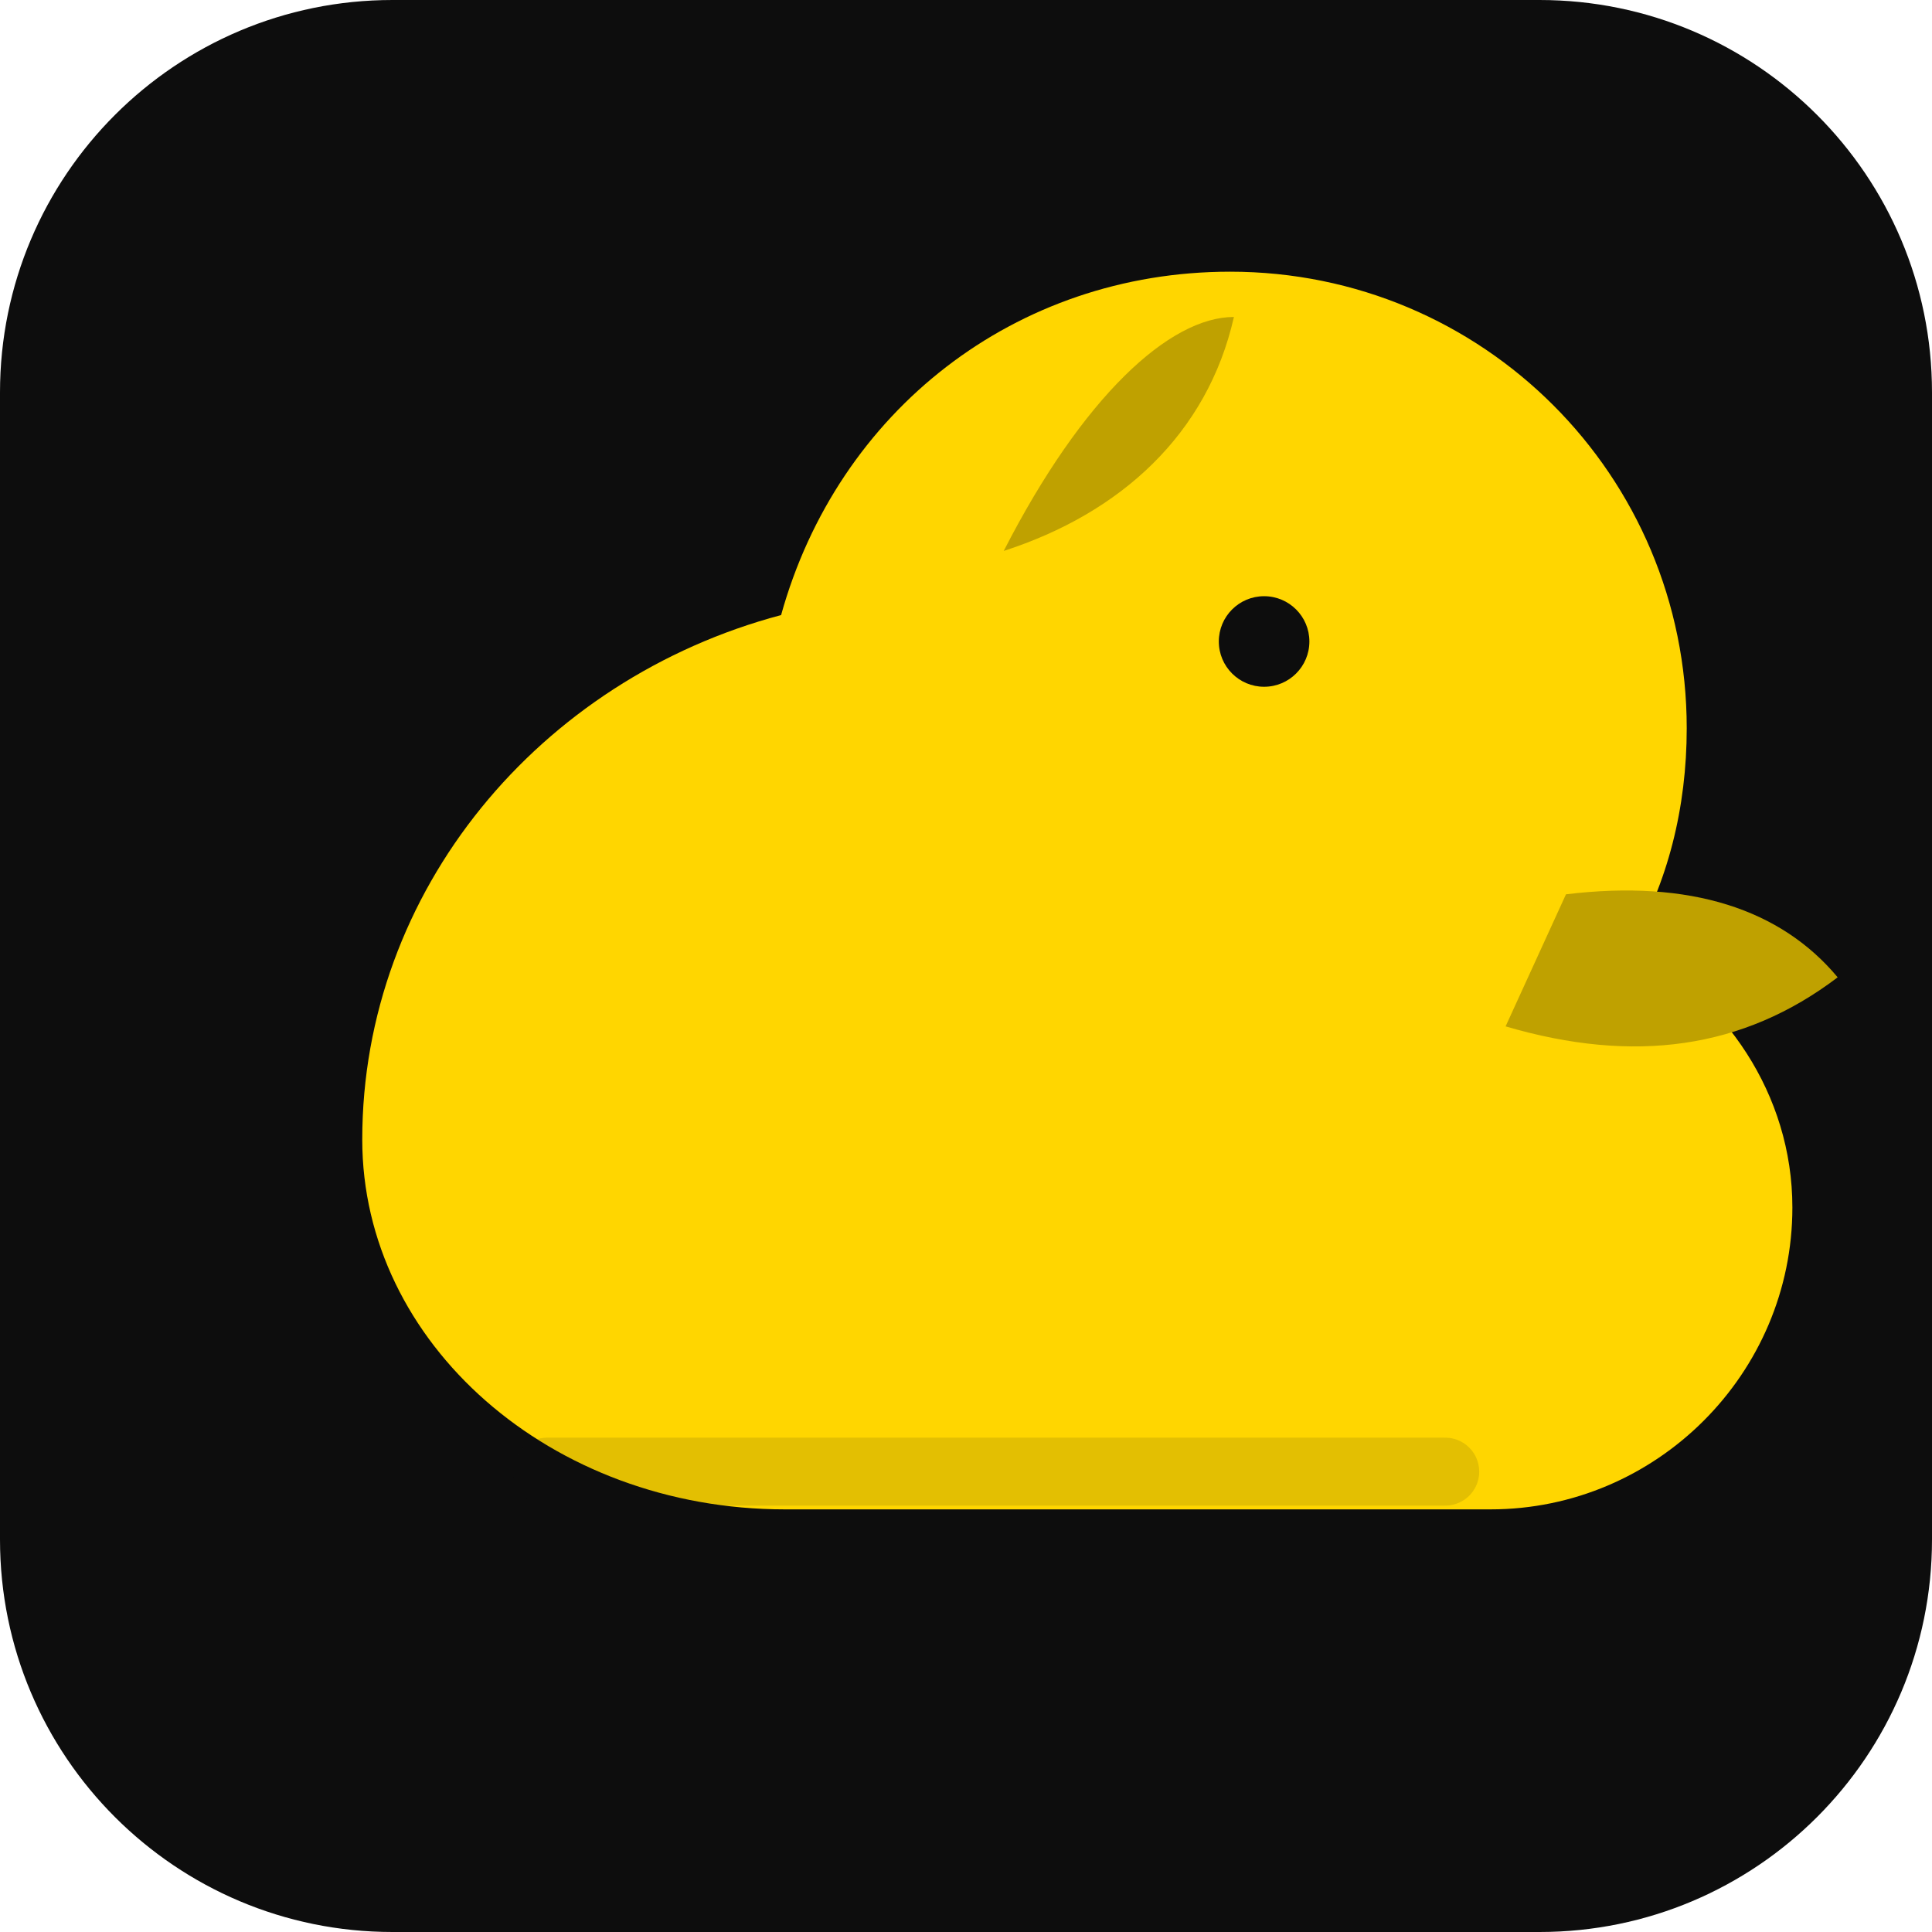
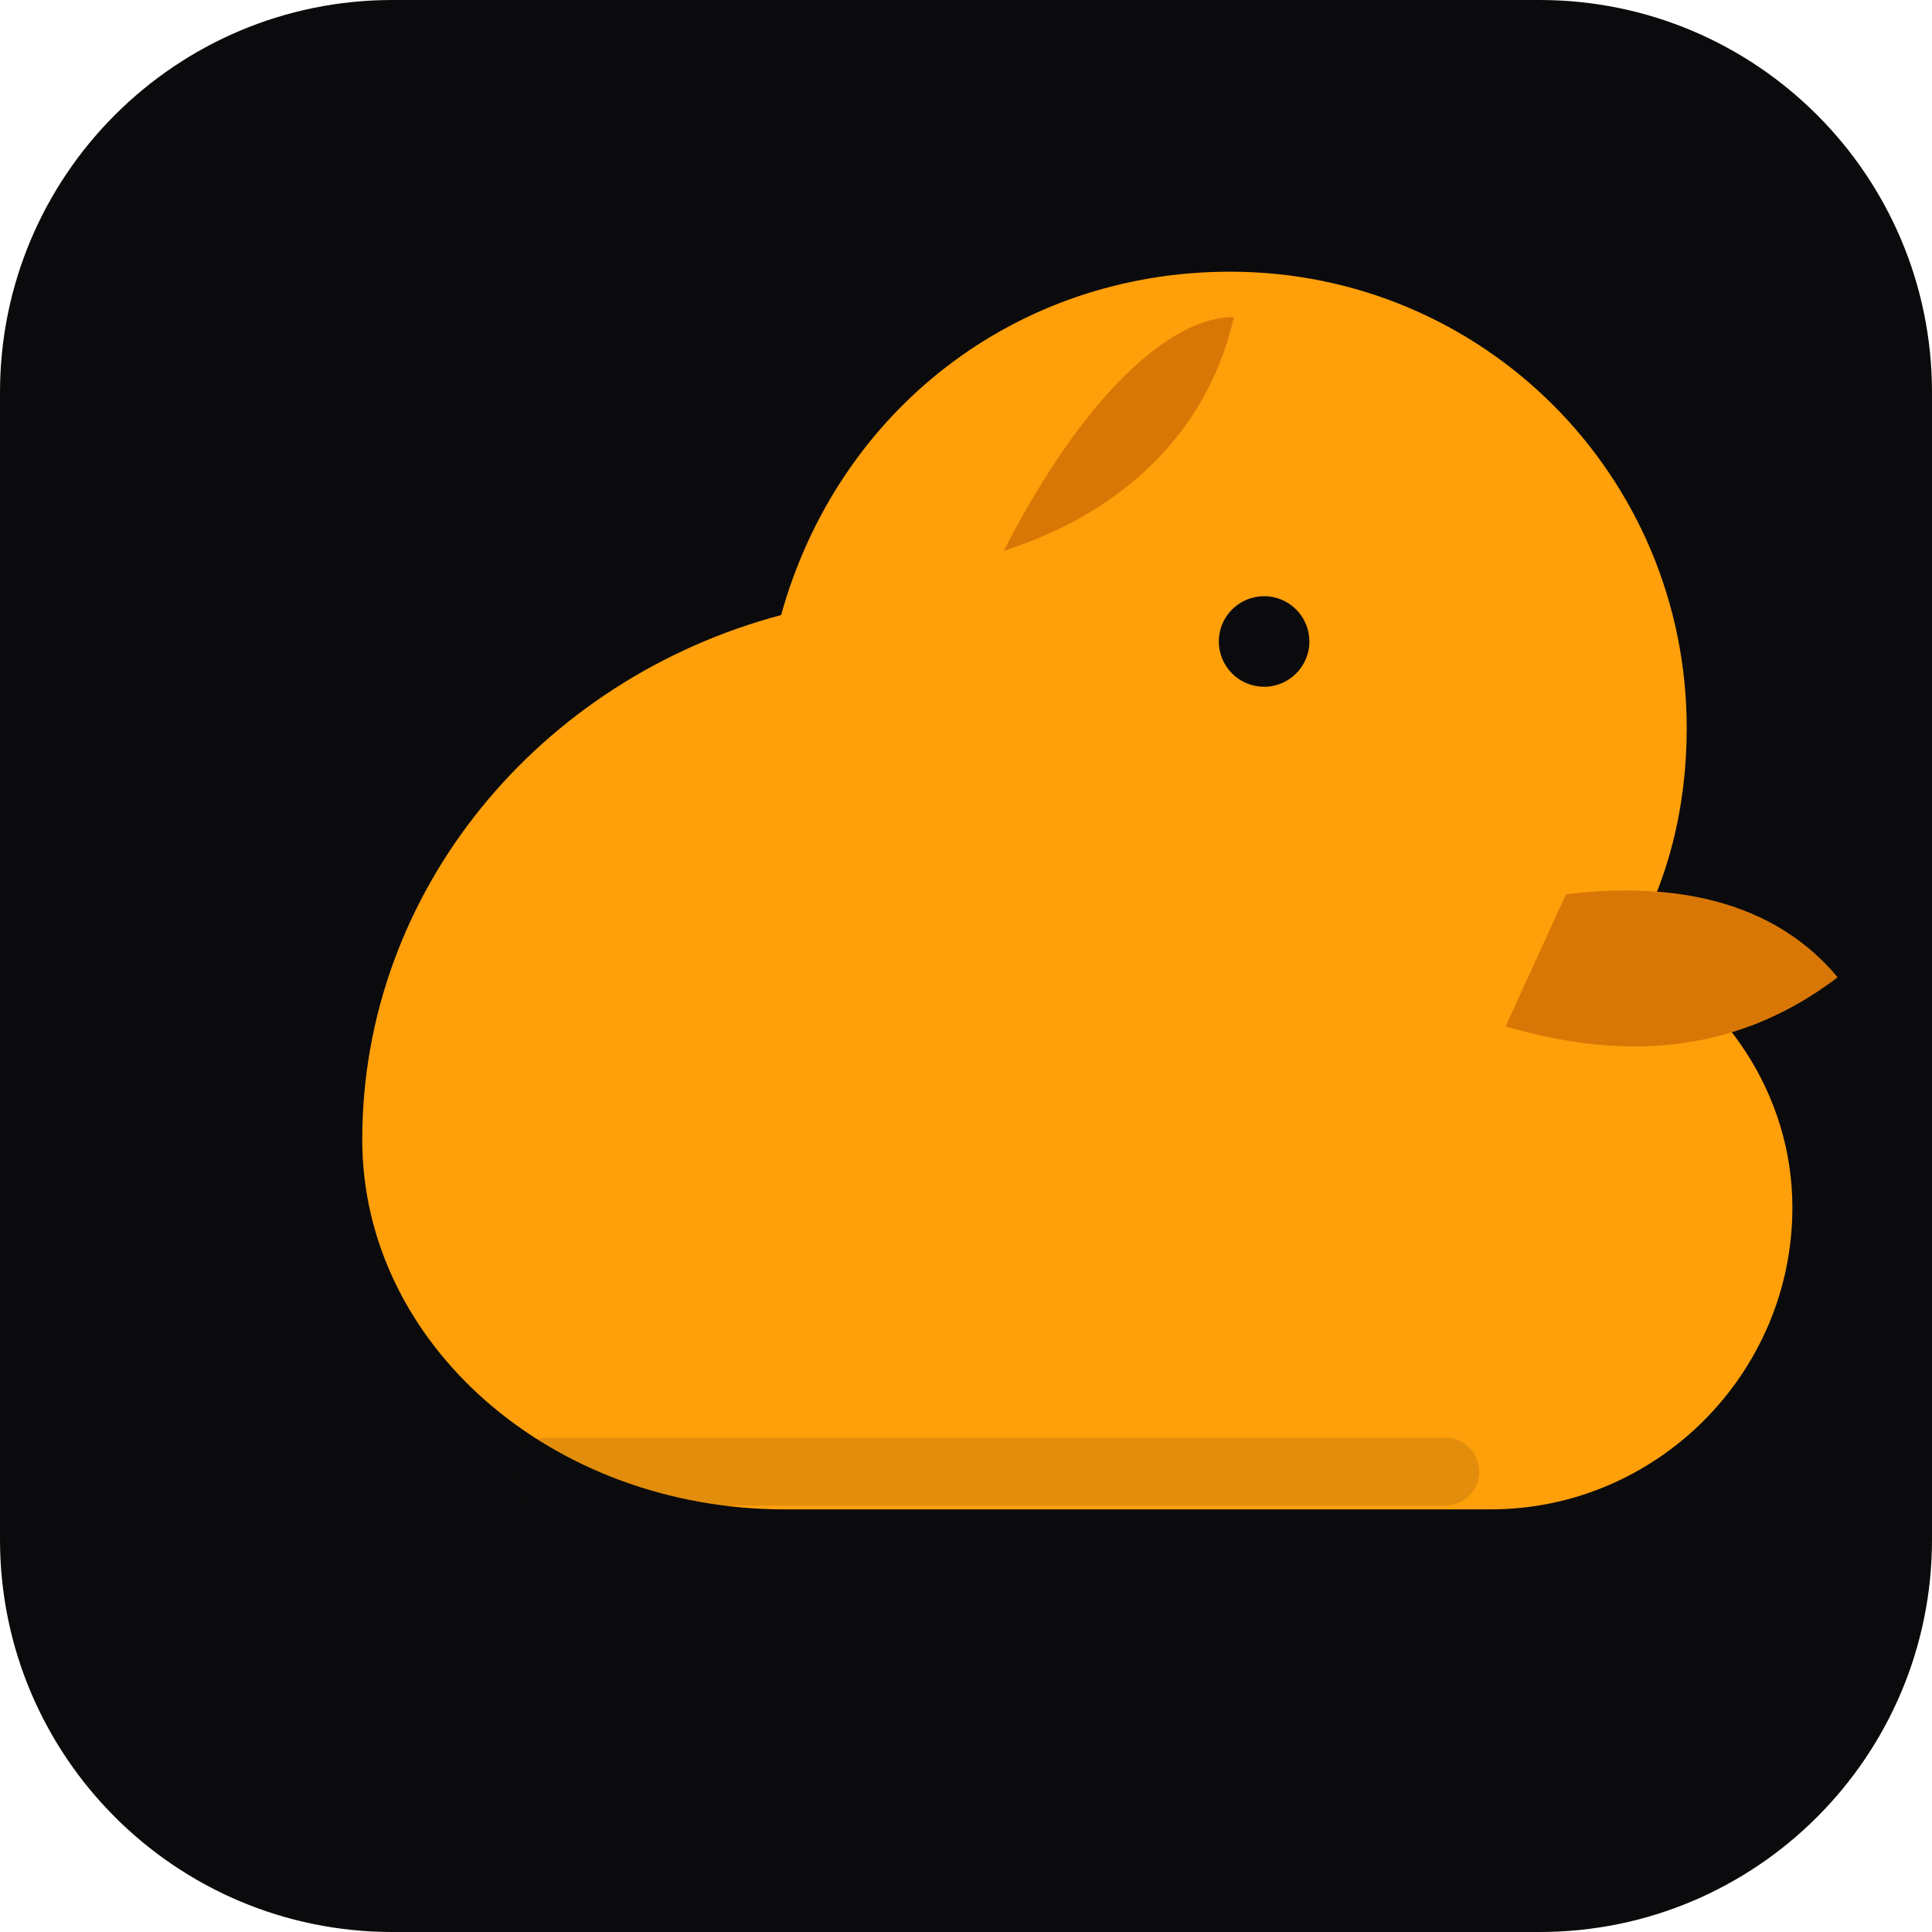
<svg xmlns="http://www.w3.org/2000/svg" width="512" height="512" viewBox="0 0 512 512" role="img" aria-labelledby="title desc">
-   <rect width="512" height="512" rx="104" fill="#0D0D0D" />
-   <path d="M96 302c0-66 47-122 111-139 15-54 62-91 119-91 67 0 121 54 121 121 0 21-5 41-15 58 25 13 43 39 43 69 0 44-36 80-80 80H208c-62 0-112-44-112-98z" fill="#FFD600" />
-   <path d="M327 84c-7 31-30 52-61 62 21-41 44-62 61-62z" fill="#BFA100" />
-   <circle cx="335" cy="170" r="12" fill="#0D0D0D" />
-   <path d="M415 237c33-4 57 4 72 22-25 19-54 23-88 13z" fill="#BFA100" />
-   <path d="M145 390h238" stroke="#0D0D0D" stroke-width="18" stroke-linecap="round" opacity=".12" />
+   <rect width="512" height="512" rx="104" fill="#0B0B0D" />
+   <path d="M96 302c0-66 47-122 111-139 15-54 62-91 119-91 67 0 121 54 121 121 0 21-5 41-15 58 25 13 43 39 43 69 0 44-36 80-80 80H208c-62 0-112-44-112-98z" fill="#FF9F0A" />
+   <path d="M327 84c-7 31-30 52-61 62 21-41 44-62 61-62z" fill="#D97706" />
+   <circle cx="335" cy="170" r="12" fill="#0B0B0D" />
+   <path d="M415 237c33-4 57 4 72 22-25 19-54 23-88 13z" fill="#D97706" />
+   <path d="M145 390h238" stroke="#0B0B0D" stroke-width="18" stroke-linecap="round" opacity=".12" />
</svg>
